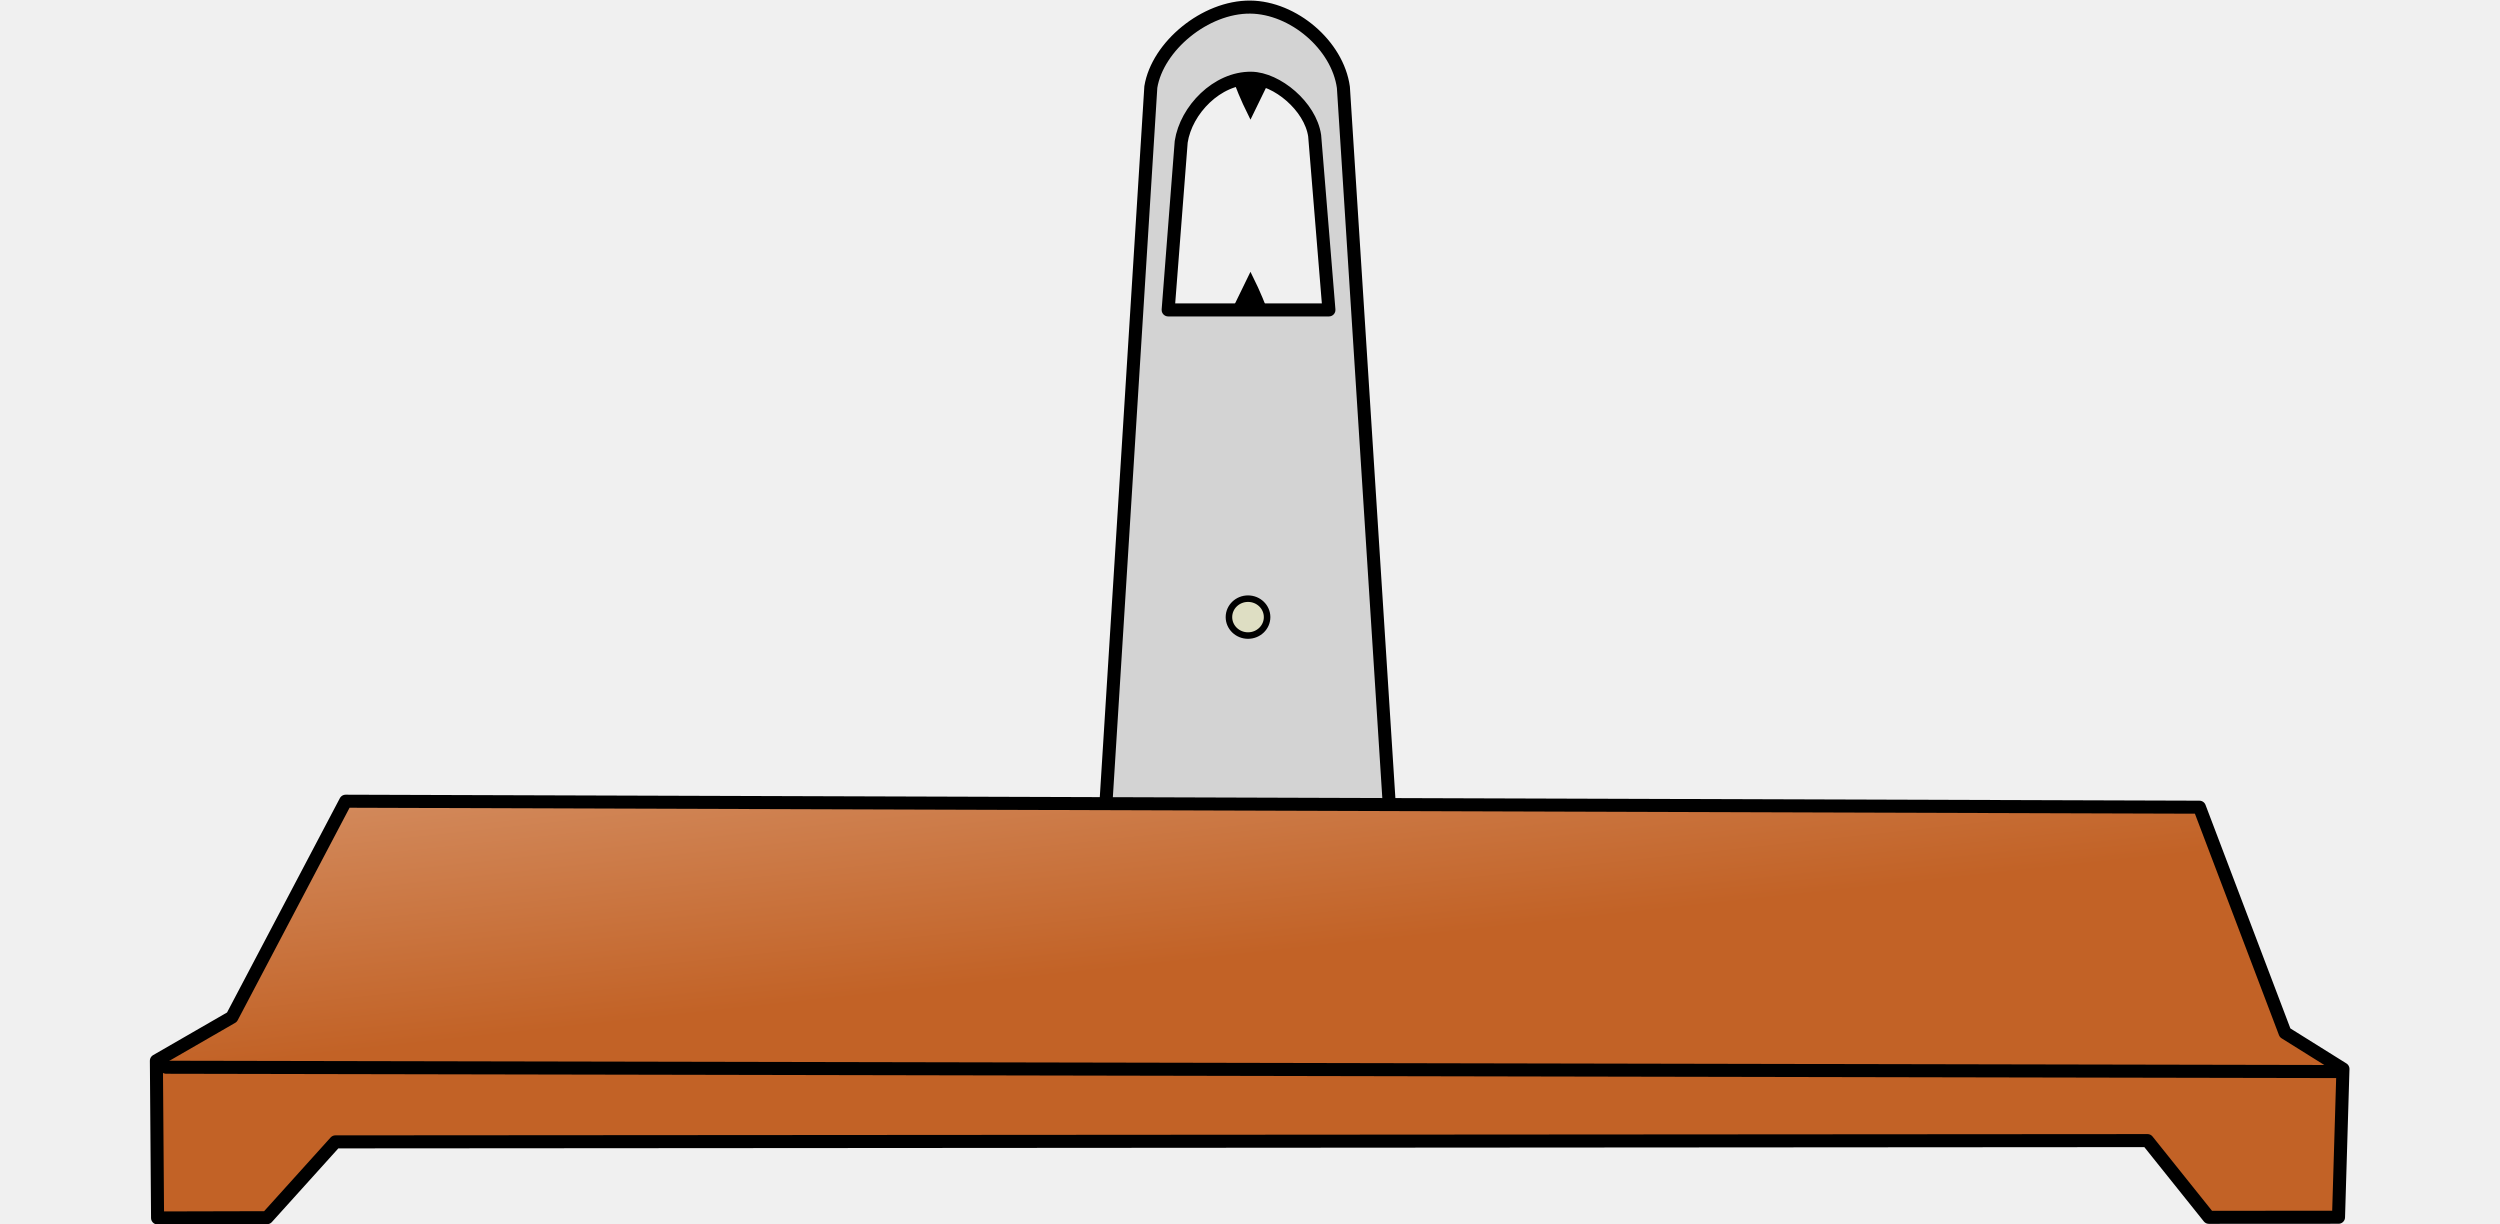
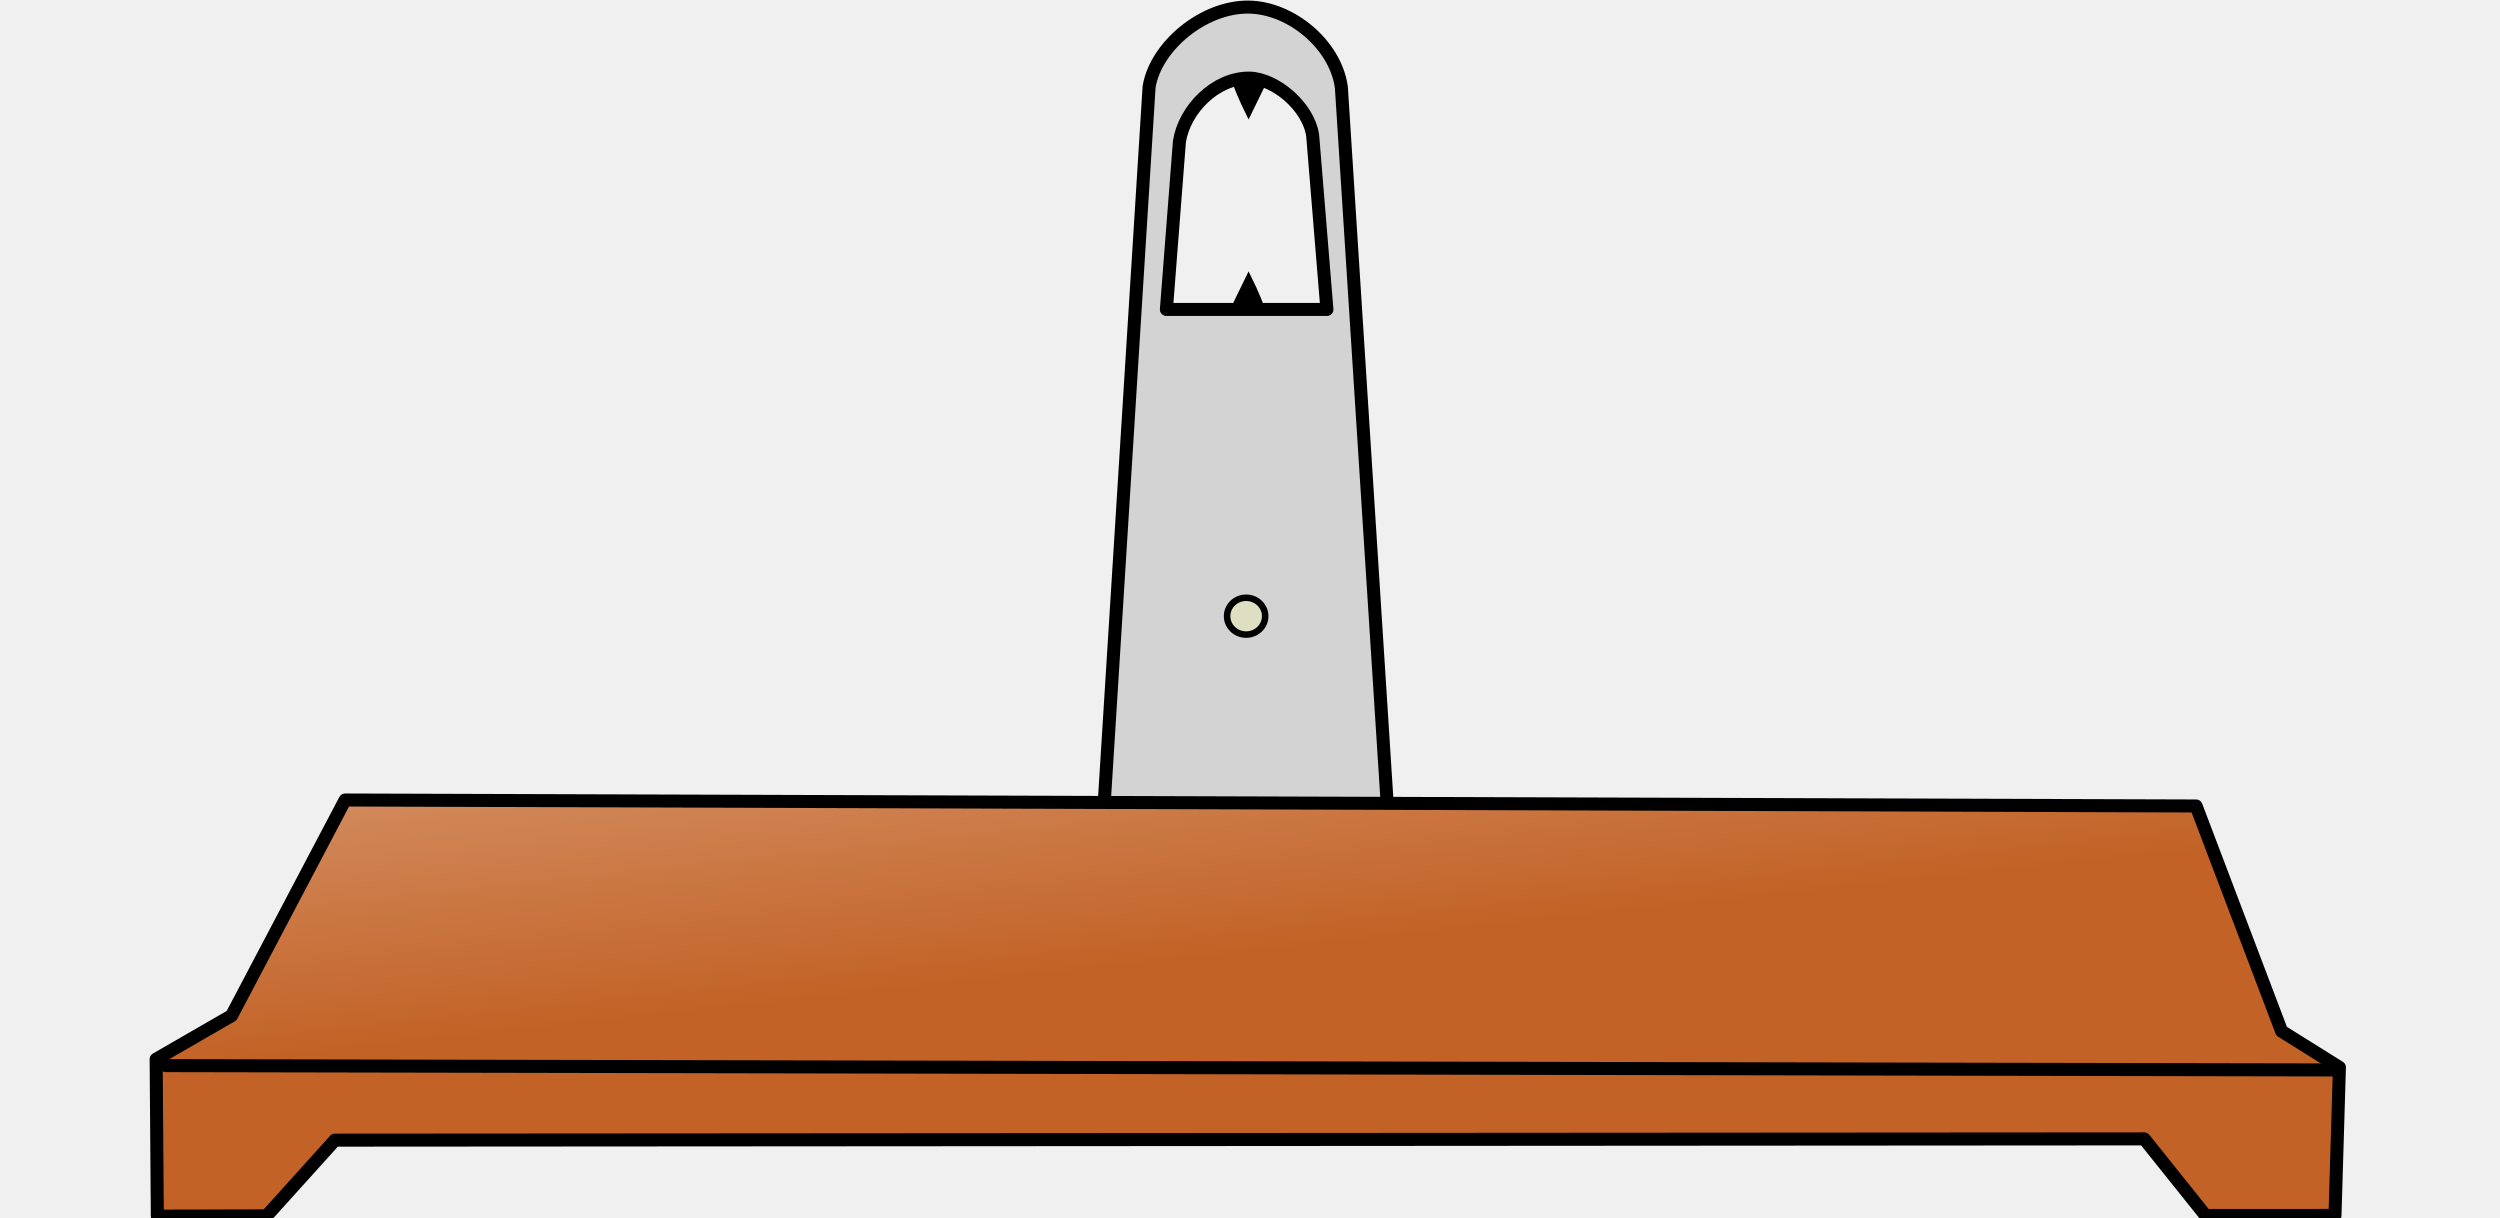
- <svg xmlns="http://www.w3.org/2000/svg" xmlns:xlink="http://www.w3.org/1999/xlink" id="svg5507" viewBox="0 0 383.42 187.7" version="1.1" width="100%" height="100%">
+ <svg xmlns="http://www.w3.org/2000/svg" xmlns:xlink="http://www.w3.org/1999/xlink" id="svg5507" viewBox="0 0 384 187" version="1.1" width="384" height="187">
  <defs id="defs26">
    <linearGradient id="linearGradient3771">
      <stop style="stop-color:#c26226;stop-opacity:1;" offset="0" id="stop3773" />
      <stop style="stop-color:#fff5ee;stop-opacity:1;" offset="1" id="stop3775" />
    </linearGradient>
    <linearGradient xlink:href="#linearGradient3771" id="linearGradient3894" gradientUnits="userSpaceOnUse" x1="269.613" y1="623.409" x2="254.291" y2="480.854" />
  </defs>
-   <g id="layer1" transform="translate(-157.7 -468.35)">
-     <path style="fill:#d3d3d3;fill-opacity:1;stroke:#000000;stroke-width:2;stroke-linecap:round;stroke-linejoin:round" d="m 349.459,469.438 c -6.929,-0.065 -14.232,6.01 -15.259,12.255 l -7.125,113.688 44.062,2.125 -7.404,-115.758 c -0.889,-6.491 -7.69,-12.248 -14.275,-12.31 z m 0.149,10.912 c 3.894,0.053 9.051,4.277 9.718,8.812 l 2.188,26.719 -24.656,0 2,-25.781 c 0.747,-4.894 5.516,-9.822 10.751,-9.75 z" id="path5517" />
+   <g id="layer1" transform="translate(-157.7,-468.35)">
+     <path style="fill:#d3d3d3;fill-opacity:1;stroke:#000000;stroke-width:2;stroke-linecap:round;stroke-linejoin:round" d="m 349.459,469.438 c -6.929,-0.065 -14.232,6.01 -15.259,12.255 l -7.125,113.688 44.062,2.125 -7.404,-115.758 c -0.889,-6.491 -7.69,-12.248 -14.275,-12.31 z m 0.149,10.912 c 3.894,0.053 9.051,4.277 9.718,8.812 l 2.188,26.719 h -24.656 l 2,-25.781 c 0.747,-4.894 5.516,-9.822 10.751,-9.75 z" id="path5517" />
    <path id="path5515" style="fill:url(#linearGradient3894);fill-opacity:1;stroke:#000000;stroke-width:2;stroke-linecap:round;stroke-linejoin:round" d="m 210.71,591.23 -17.44,33.126 -11.585,6.682 0.18,24.108 16.79,-0.042 10.488,-11.627 277.91,-0.196 9.42,11.767 19.881,-0.012 0.68,-22.742 -8.879,-5.549 -13.134,-34.597 z" />
    <path id="path4672" style="fill:#ffffff;stroke:#000000;stroke-width:2;stroke-linecap:round;stroke-linejoin:round;stroke-miterlimit:4;stroke-dasharray:none" d="m 183.19,632.03 333.723,0.666" />
-     <path id="path4716" style="fill:#dedec3;fill-opacity:1;stroke:#000000;stroke-width:3.877;stroke-linecap:round;stroke-linejoin:round;stroke-miterlimit:4;stroke-dasharray:none" d="m 361.717,557.082 a 11.324,10.991 0 0 1 -11.324,10.991 11.324,10.991 0 0 1 -11.324,-10.991 11.324,10.991 0 0 1 11.324,-10.991 11.324,10.991 0 0 1 11.324,10.991 z" transform="matrix(0.2583799,0,0,0.2574293,258.5717,419.5858)" />
-     <path style="fill:#000000;fill-opacity:1;stroke:#000000;stroke-width:0.591;stroke-miterlimit:4;stroke-opacity:1" d="m 349.485,510.703 c 1.29,2.564 2.145,4.859 2.145,4.859 l -4.512,0 z" id="rect3984" />
-     <path style="fill:#000000;fill-opacity:1;stroke:#000000;stroke-width:0.591;stroke-miterlimit:4;stroke-opacity:1" d="m 349.48,486.034 c -1.29,-2.564 -2.145,-4.859 -2.145,-4.859 l 4.512,0 z" id="rect3984-5" />
+     <ellipse id="path4716" style="fill:#dedec3;fill-opacity:1;stroke:#000000;stroke-width:3.877;stroke-linecap:round;stroke-linejoin:round;stroke-miterlimit:4;stroke-dasharray:none" transform="matrix(0.2583799,0,0,0.2574293,258.5717,419.5858)" cx="350.393" cy="557.082" rx="11.324" ry="10.991" />
+     <path style="fill:#000000;fill-opacity:1;stroke:#000000;stroke-width:0.591;stroke-miterlimit:4;stroke-opacity:1" d="m 349.485,510.703 c 1.29,2.564 2.145,4.859 2.145,4.859 h -4.512 z" id="rect3984" />
+     <path style="fill:#000000;fill-opacity:1;stroke:#000000;stroke-width:0.591;stroke-miterlimit:4;stroke-opacity:1" d="m 349.48,486.034 c -1.29,-2.564 -2.145,-4.859 -2.145,-4.859 h 4.512 z" id="rect3984-5" />
  </g>
</svg>
